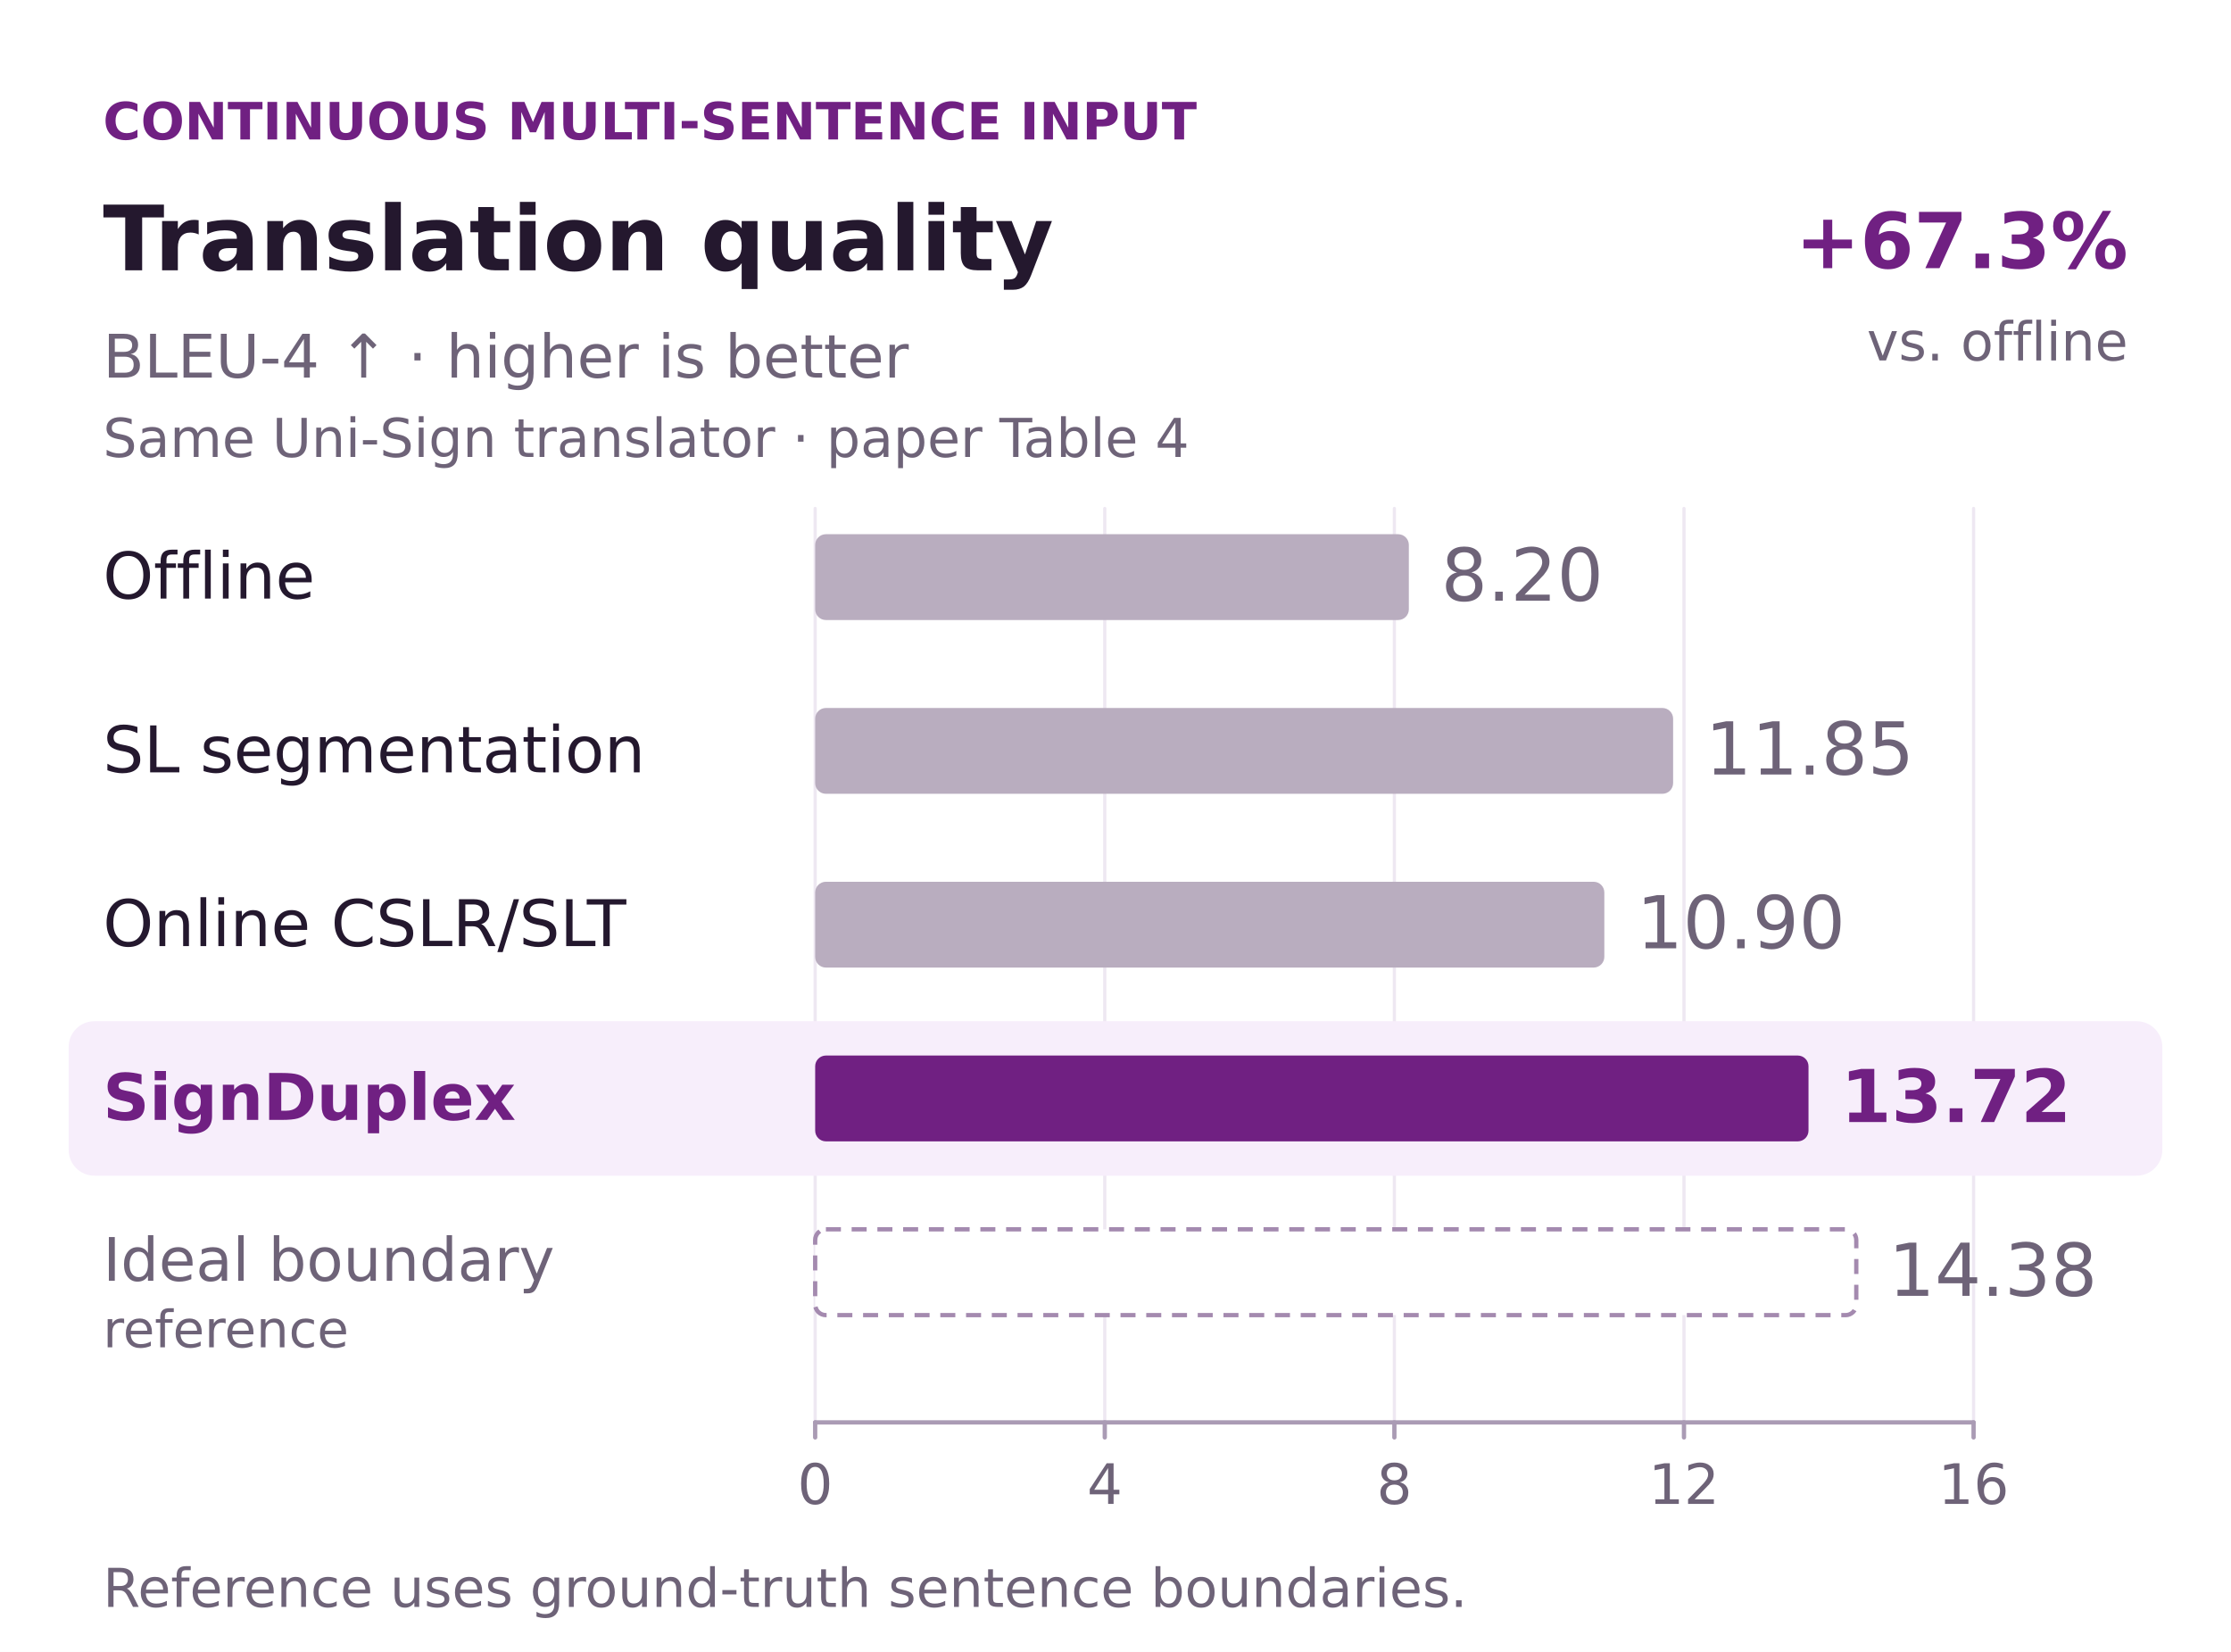
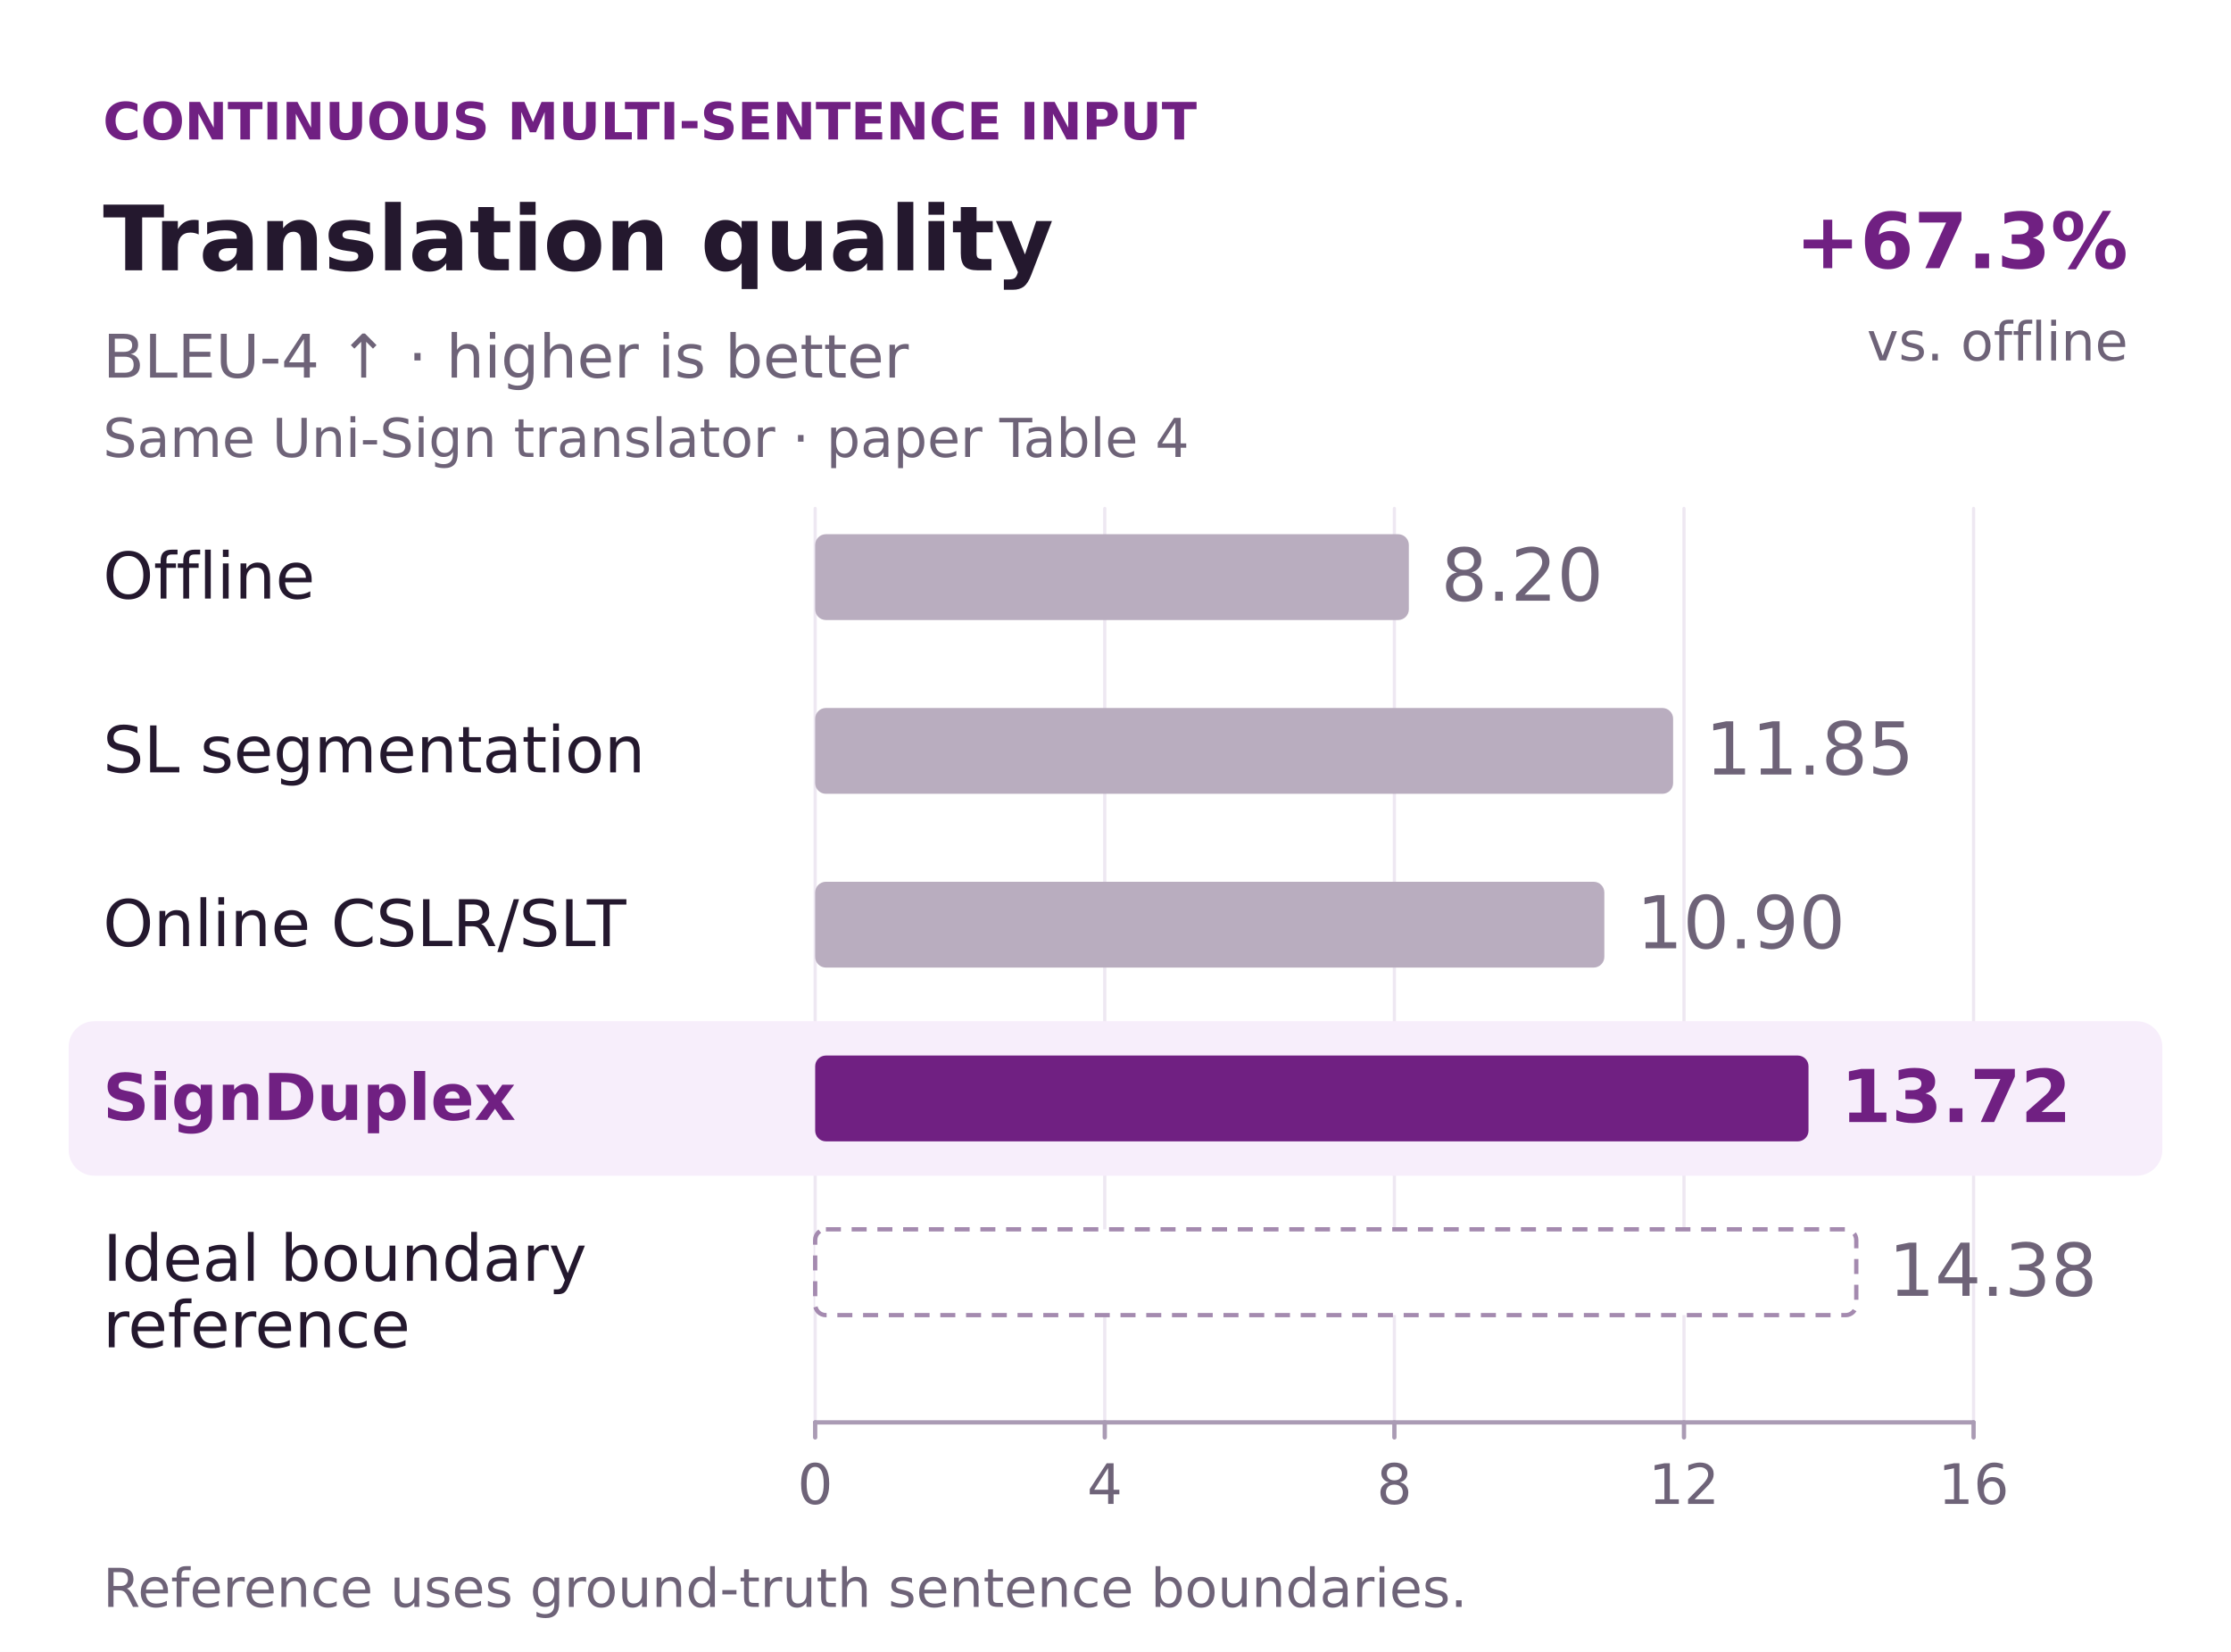
<svg xmlns="http://www.w3.org/2000/svg" width="1040" height="770" viewBox="0 0 1040 770" role="img" aria-labelledby="title description">
  <g font-family="DejaVu Sans, sans-serif">
    <rect x="0" y="0" width="1040" height="770" rx="0" fill="#fff" stroke="none" stroke-width="1.5" />
    <text x="48" y="65" fill="#702082" font-size="24" font-weight="700" text-anchor="start">CONTINUOUS MULTI-SENTENCE INPUT</text>
    <text x="48" y="126" fill="#24182e" font-size="42" font-weight="700" text-anchor="start">Translation quality</text>
    <text x="992" y="125" fill="#702082" font-size="36" font-weight="700" text-anchor="end">+67.3%</text>
    <text x="992" y="168" fill="#6e6378" font-size="25" font-weight="400" text-anchor="end">vs. offline</text>
    <text x="48" y="176" fill="#6e6378" font-size="28" font-weight="400" text-anchor="start">BLEU-4 ↑ · higher is better</text>
    <text x="48" y="213" fill="#6e6378" font-size="25" font-weight="400" text-anchor="start">Same Uni-Sign translator · paper Table 4</text>
    <path d="M380.0 237 V663" fill="none" stroke="#eee8f2" stroke-width="1.5" stroke-linecap="round" stroke-linejoin="round" />
    <path d="M515.0 237 V663" fill="none" stroke="#eee8f2" stroke-width="1.5" stroke-linecap="round" stroke-linejoin="round" />
    <path d="M650.0 237 V663" fill="none" stroke="#eee8f2" stroke-width="1.5" stroke-linecap="round" stroke-linejoin="round" />
    <path d="M785.0 237 V663" fill="none" stroke="#eee8f2" stroke-width="1.5" stroke-linecap="round" stroke-linejoin="round" />
    <path d="M920.0 237 V663" fill="none" stroke="#eee8f2" stroke-width="1.5" stroke-linecap="round" stroke-linejoin="round" />
    <text x="48" y="279" fill="#24182e" font-size="30" font-weight="400" text-anchor="start">Offline</text>
    <rect x="380" y="249" width="276.75" height="40" rx="5" fill="#b9adbf" stroke="none" stroke-width="1.5" />
    <text x="671.75" y="280" fill="#6e6378" font-size="34" font-weight="400" text-anchor="start">8.20</text>
    <text x="48" y="360" fill="#24182e" font-size="30" font-weight="400" text-anchor="start">SL segmentation</text>
    <rect x="380" y="330" width="399.938" height="40" rx="5" fill="#b9adbf" stroke="none" stroke-width="1.5" />
    <text x="794.938" y="361" fill="#6e6378" font-size="34" font-weight="400" text-anchor="start">11.85</text>
    <text x="48" y="441" fill="#24182e" font-size="30" font-weight="400" text-anchor="start">Online CSLR/SLT</text>
    <rect x="380" y="411" width="367.875" height="40" rx="5" fill="#b9adbf" stroke="none" stroke-width="1.5" />
    <text x="762.875" y="442" fill="#6e6378" font-size="34" font-weight="400" text-anchor="start">10.90</text>
    <rect x="32" y="476" width="976" height="72" rx="12" fill="#f7eefb" stroke="none" stroke-width="1.5" />
    <text x="48" y="522" fill="#702082" font-size="30" font-weight="700" text-anchor="start">SignDuplex</text>
    <rect x="380" y="492" width="463.05" height="40" rx="5" fill="#702082" stroke="none" stroke-width="1.5" />
    <text x="858.05" y="523" fill="#702082" font-size="34" font-weight="700" text-anchor="start">13.72</text>
-     <text x="48" y="597" fill="#6e6378" font-size="28" font-weight="400" text-anchor="start">Ideal boundary</text>
-     <text x="48" y="628" fill="#6e6378" font-size="24" font-weight="400" text-anchor="start">reference</text>
+     <text x="48" y="597" fill="#24182e" font-size="30" font-weight="400" text-anchor="start">Ideal boundary</text>
+     <text x="48" y="628" fill="#24182e" font-size="30" font-weight="400" text-anchor="start">reference</text>
    <rect x="380" y="573" width="485.325" height="40" rx="5" fill="#fff" stroke="#a48aaf" stroke-width="2" stroke-dasharray="7 5" />
    <text x="880.325" y="604" fill="#6e6378" font-size="34" font-weight="400" text-anchor="start">14.38</text>
    <path d="M380 663 H920" fill="none" stroke="#aa9bb4" stroke-width="2" stroke-linecap="round" stroke-linejoin="round" />
    <path d="M380.0 663 V670" fill="none" stroke="#aa9bb4" stroke-width="2" stroke-linecap="round" stroke-linejoin="round" />
    <text x="380.0" y="701" fill="#6e6378" font-size="26" font-weight="400" text-anchor="middle">0</text>
    <path d="M515.0 663 V670" fill="none" stroke="#aa9bb4" stroke-width="2" stroke-linecap="round" stroke-linejoin="round" />
    <text x="515.0" y="701" fill="#6e6378" font-size="26" font-weight="400" text-anchor="middle">4</text>
    <path d="M650.0 663 V670" fill="none" stroke="#aa9bb4" stroke-width="2" stroke-linecap="round" stroke-linejoin="round" />
    <text x="650.0" y="701" fill="#6e6378" font-size="26" font-weight="400" text-anchor="middle">8</text>
    <path d="M785.0 663 V670" fill="none" stroke="#aa9bb4" stroke-width="2" stroke-linecap="round" stroke-linejoin="round" />
    <text x="785.0" y="701" fill="#6e6378" font-size="26" font-weight="400" text-anchor="middle">12</text>
    <path d="M920.0 663 V670" fill="none" stroke="#aa9bb4" stroke-width="2" stroke-linecap="round" stroke-linejoin="round" />
    <text x="920.0" y="701" fill="#6e6378" font-size="26" font-weight="400" text-anchor="middle">16</text>
    <text x="48" y="749" fill="#6e6378" font-size="25" font-weight="400" text-anchor="start">Reference uses ground-truth sentence boundaries.</text>
  </g>
</svg>
